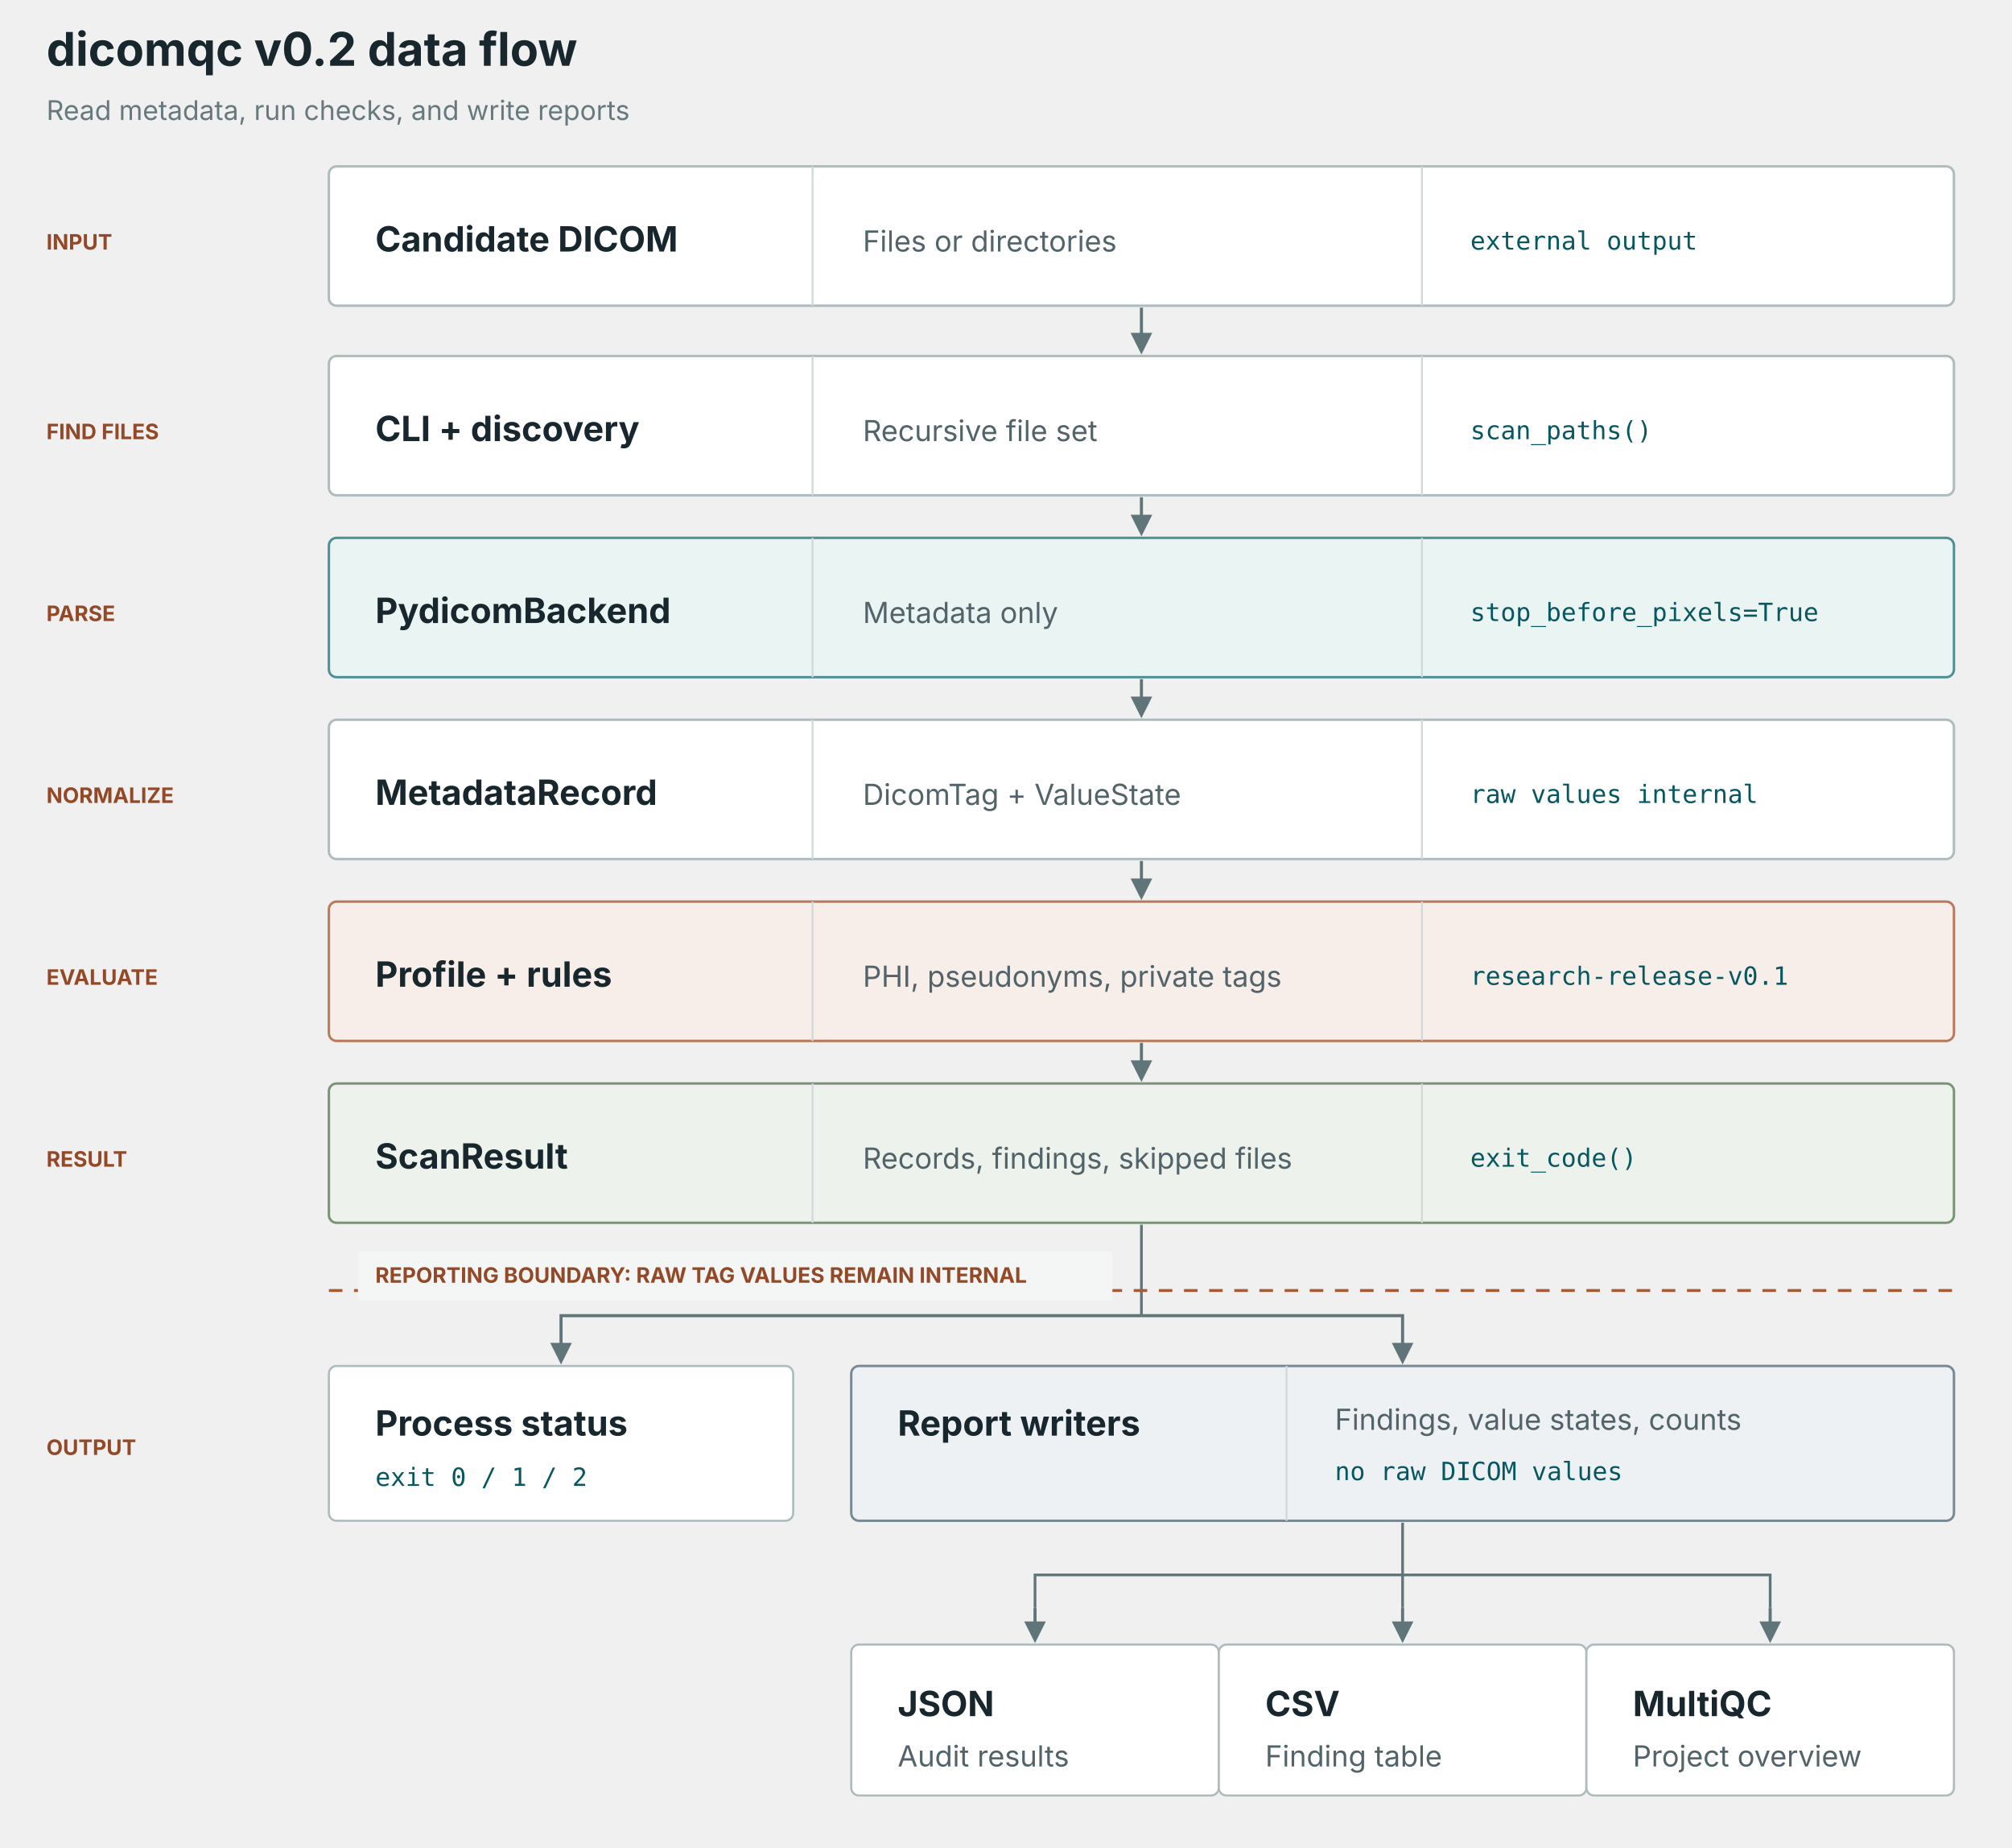
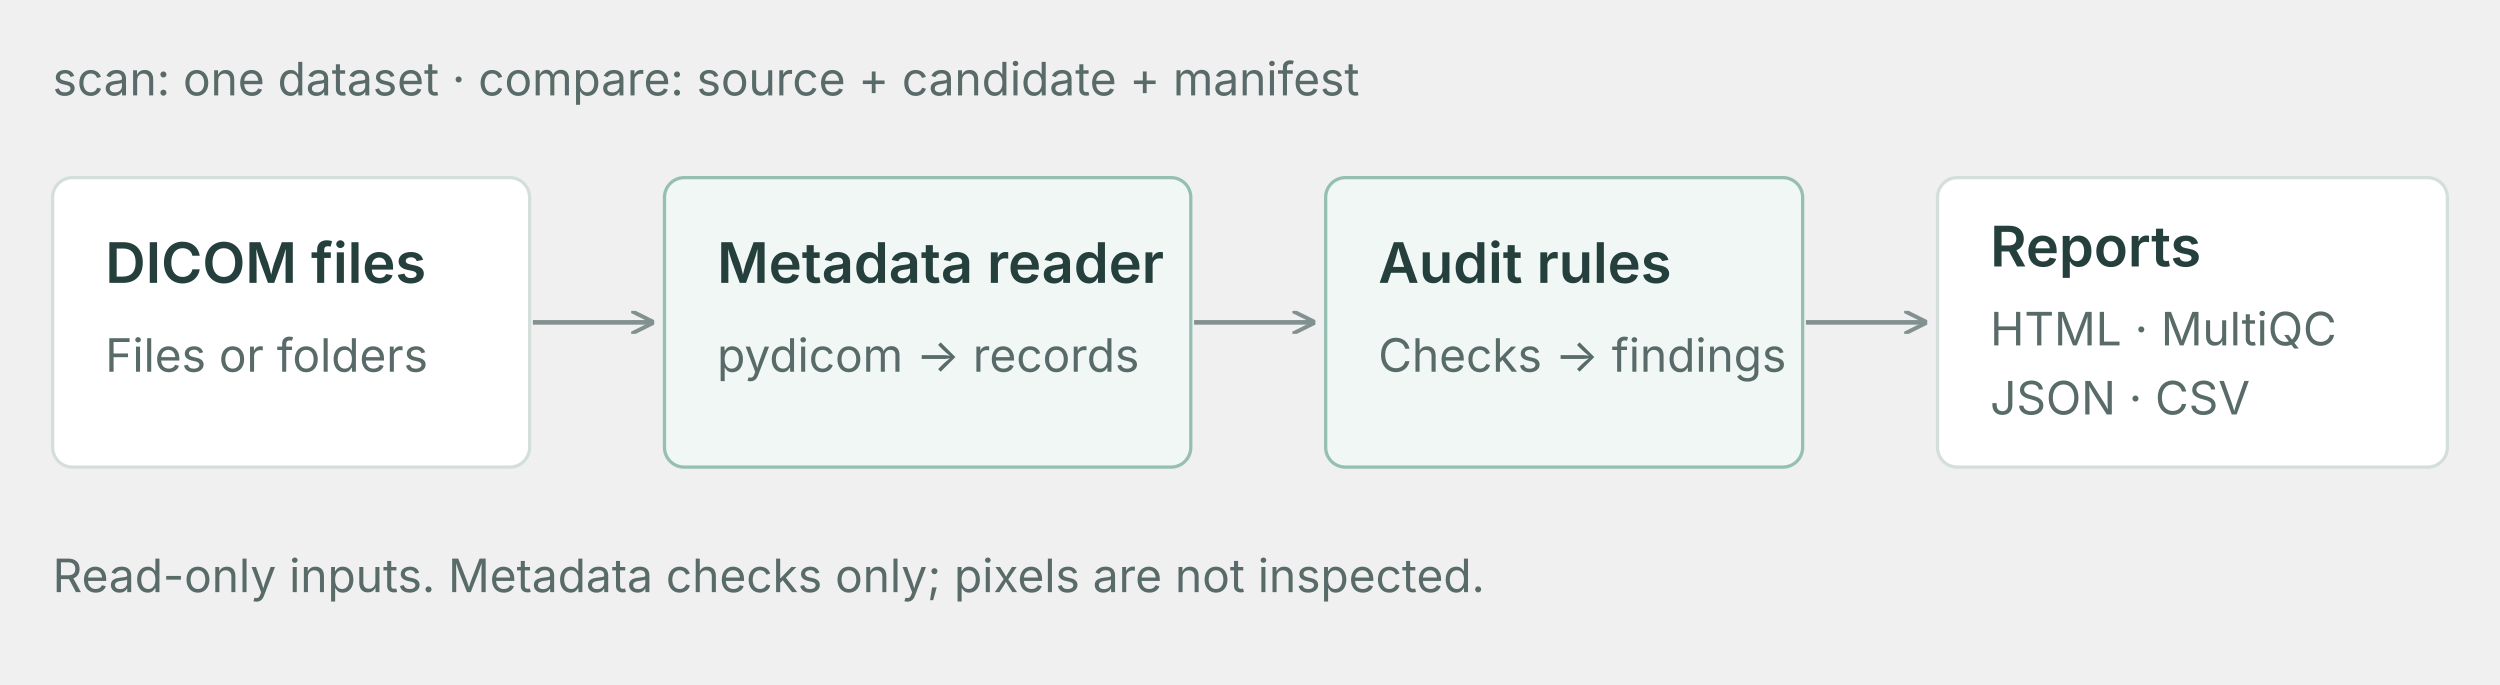
- <svg xmlns="http://www.w3.org/2000/svg" viewBox="0 0 1040 955" role="img" aria-labelledby="title desc">
+ <svg xmlns="http://www.w3.org/2000/svg" viewBox="0 0 760 208" role="img" aria-labelledby="title desc">
  <defs>
-     <marker id="arrow" viewBox="0 0 10 10" refX="8" refY="5" markerWidth="7" markerHeight="7" orient="auto-start-reverse">
-       <path d="M 0 0 L 10 5 L 0 10 z" class="arrowHead" />
+     <marker id="arrow" viewBox="0 0 8 8" refX="7" refY="4" markerWidth="5" markerHeight="5" orient="auto">
+       <path d="m0 0 8 4-8 4" fill="none" stroke="#81918f" stroke-width="1.4" />
    </marker>
    <style>
-       .node { fill: #ffffff; stroke: #adbbbd; stroke-width: 1.25; }
-       .backend { fill: #eaf4f3; stroke: #4e8f96; }
-       .rules { fill: #f7eee9; stroke: #b97858; }
-       .result { fill: #edf3ec; stroke: #789475; }
-       .reporter { fill: #eef1f4; stroke: #788995; }
-       .output { fill: #ffffff; stroke: #adbbbd; stroke-width: 1.1; }
-       .divider { stroke: #d1d9d9; stroke-width: 1; }
-       .flow { fill: none; stroke: #60757a; stroke-width: 1.6; marker-end: url(#arrow); }
-       .branch { fill: none; stroke: #60757a; stroke-width: 1.4; }
-       .arrowHead { fill: #60757a; }
-       .boundary { stroke: #a45c39; stroke-width: 1.5; stroke-dasharray: 7 6; }
-       .boundaryLabel { fill: #f4f6f5; }
-       .pageTitle { fill: #18272e; font: 700 24px Inter, Arial, sans-serif; letter-spacing: 0; }
-       .phase { fill: #934927; font: 700 11px Inter, Arial, sans-serif; letter-spacing: 0; }
-       .nodeTitle { fill: #18272e; font: 700 18px Inter, Arial, sans-serif; letter-spacing: 0; }
-       .detail { fill: #52636a; font: 15px Inter, Arial, sans-serif; letter-spacing: 0; }
-       .code { fill: #075761; font: 13px ui-monospace, SFMono-Regular, Menlo, Consolas, monospace; letter-spacing: 0; }
-       .note { fill: #68797e; font: 14px Inter, Arial, sans-serif; letter-spacing: 0; }
-       .boundaryText { fill: #934927; font: 700 11px Inter, Arial, sans-serif; letter-spacing: 0; }
+       text { font-family: Inter, Arial, sans-serif; }
+       .title { fill: #243f3c; font-size: 17px; font-weight: 600; }
+       .detail { fill: #586b68; font-size: 14px; }
+       .node { fill: #fff; stroke: #d4dfdc; }
+       .core { fill: #f0f7f5; stroke: #96bfb3; }
+       .flow { fill: none; stroke: #81918f; stroke-width: 1.4; marker-end: url(#arrow); }
+       .note { fill: #586b68; font-size: 14px; }
      @media (prefers-color-scheme: dark) {
-         .node, .output { fill: #192125; stroke: #526166; }
-         .backend { fill: #203436; stroke: #70bdc4; }
-         .rules { fill: #352923; stroke: #d28d6b; }
-         .result { fill: #263126; stroke: #91ae8d; }
-         .reporter { fill: #252d33; stroke: #8d9ca6; }
-         .divider { stroke: #465459; }
-         .flow, .branch { stroke: #91a4a7; }
-         .arrowHead { fill: #91a4a7; }
-         .boundary { stroke: #e09b78; }
-         .boundaryLabel { fill: #1d262a; }
-         .pageTitle, .nodeTitle { fill: #edf2f2; }
-         .phase, .boundaryText { fill: #e09b78; }
-         .detail, .note { fill: #aebbbc; }
-         .code { fill: #9bd5d8; }
+         .title { fill: #e5efec; } .detail, .note { fill: #b5c6c1; }
+         .node { fill: #202c29; stroke: #52615b; }
+         .core { fill: #243b33; stroke: #6b9988; }
      }
    </style>
  </defs>
-   <text x="24" y="34" class="pageTitle">dicomqc v0.2 data flow</text>
-   <text x="24" y="62" class="note">Read metadata, run checks, and write reports</text>
-   <text x="24" y="129" class="phase">INPUT</text>
-   <rect x="170" y="86" width="840" height="72" rx="4" class="node" />
-   <line x1="420" y1="86" x2="420" y2="158" class="divider" />
-   <line x1="735" y1="86" x2="735" y2="158" class="divider" />
-   <text x="194" y="130" class="nodeTitle">Candidate DICOM</text>
-   <text x="446" y="130" class="detail">Files or directories</text>
-   <text x="760" y="129" class="code">external output</text>
-   <line x1="590" y1="159" x2="590" y2="181" class="flow" />
-   <text x="24" y="227" class="phase">FIND FILES</text>
-   <rect x="170" y="184" width="840" height="72" rx="4" class="node" />
-   <line x1="420" y1="184" x2="420" y2="256" class="divider" />
-   <line x1="735" y1="184" x2="735" y2="256" class="divider" />
-   <text x="194" y="228" class="nodeTitle">CLI + discovery</text>
-   <text x="446" y="228" class="detail">Recursive file set</text>
-   <text x="760" y="227" class="code">scan_paths()</text>
-   <line x1="590" y1="257" x2="590" y2="275" class="flow" />
-   <text x="24" y="321" class="phase">PARSE</text>
-   <rect x="170" y="278" width="840" height="72" rx="4" class="node backend" />
-   <line x1="420" y1="278" x2="420" y2="350" class="divider" />
-   <line x1="735" y1="278" x2="735" y2="350" class="divider" />
-   <text x="194" y="322" class="nodeTitle">PydicomBackend</text>
-   <text x="446" y="322" class="detail">Metadata only</text>
-   <text x="760" y="321" class="code">stop_before_pixels=True</text>
-   <line x1="590" y1="351" x2="590" y2="369" class="flow" />
-   <text x="24" y="415" class="phase">NORMALIZE</text>
-   <rect x="170" y="372" width="840" height="72" rx="4" class="node" />
-   <line x1="420" y1="372" x2="420" y2="444" class="divider" />
-   <line x1="735" y1="372" x2="735" y2="444" class="divider" />
-   <text x="194" y="416" class="nodeTitle">MetadataRecord</text>
-   <text x="446" y="416" class="detail">DicomTag + ValueState</text>
-   <text x="760" y="415" class="code">raw values internal</text>
-   <line x1="590" y1="445" x2="590" y2="463" class="flow" />
-   <text x="24" y="509" class="phase">EVALUATE</text>
-   <rect x="170" y="466" width="840" height="72" rx="4" class="node rules" />
-   <line x1="420" y1="466" x2="420" y2="538" class="divider" />
-   <line x1="735" y1="466" x2="735" y2="538" class="divider" />
-   <text x="194" y="510" class="nodeTitle">Profile + rules</text>
-   <text x="446" y="510" class="detail">PHI, pseudonyms, private tags</text>
-   <text x="760" y="509" class="code">research-release-v0.1</text>
-   <line x1="590" y1="539" x2="590" y2="557" class="flow" />
-   <text x="24" y="603" class="phase">RESULT</text>
-   <rect x="170" y="560" width="840" height="72" rx="4" class="node result" />
-   <line x1="420" y1="560" x2="420" y2="632" class="divider" />
-   <line x1="735" y1="560" x2="735" y2="632" class="divider" />
-   <text x="194" y="604" class="nodeTitle">ScanResult</text>
-   <text x="446" y="604" class="detail">Records, findings, skipped files</text>
-   <text x="760" y="603" class="code">exit_code()</text>
-   <line x1="590" y1="633" x2="590" y2="680" class="branch" />
-   <line x1="170" y1="667" x2="1010" y2="667" class="boundary" />
-   <rect x="185" y="647" width="390" height="25" class="boundaryLabel" />
-   <text x="194" y="663" class="boundaryText">REPORTING BOUNDARY: RAW TAG VALUES REMAIN INTERNAL</text>
-   <path d="M 590 680 L 290 680 L 290 703" class="flow" />
-   <path d="M 590 680 L 725 680 L 725 703" class="flow" />
-   <text x="24" y="752" class="phase">OUTPUT</text>
-   <rect x="170" y="706" width="240" height="80" rx="4" class="output" />
-   <text x="194" y="742" class="nodeTitle">Process status</text>
-   <text x="194" y="768" class="code">exit 0 / 1 / 2</text>
-   <rect x="440" y="706" width="570" height="80" rx="4" class="node reporter" />
-   <line x1="665" y1="706" x2="665" y2="786" class="divider" />
-   <text x="464" y="742" class="nodeTitle">Report writers</text>
-   <text x="690" y="739" class="detail">Findings, value states, counts</text>
-   <text x="690" y="765" class="code">no raw DICOM values</text>
-   <path d="M 725 787 L 725 814 L 535 814 L 535 831" class="branch" />
-   <path d="M 725 814 L 725 831" class="branch" />
-   <path d="M 725 814 L 915 814 L 915 831" class="branch" />
-   <line x1="535" y1="831" x2="535" y2="847" class="flow" />
-   <line x1="725" y1="831" x2="725" y2="847" class="flow" />
-   <line x1="915" y1="831" x2="915" y2="847" class="flow" />
-   <rect x="440" y="850" width="190" height="78" rx="4" class="output" />
-   <text x="464" y="887" class="nodeTitle">JSON</text>
-   <text x="464" y="913" class="detail">Audit results</text>
-   <rect x="630" y="850" width="190" height="78" rx="4" class="output" />
-   <text x="654" y="887" class="nodeTitle">CSV</text>
-   <text x="654" y="913" class="detail">Finding table</text>
-   <rect x="820" y="850" width="190" height="78" rx="4" class="output" />
-   <text x="844" y="887" class="nodeTitle">MultiQC</text>
-   <text x="844" y="913" class="detail">Project overview</text>
+   <text x="16" y="29" class="note">scan: one dataset · compare: source + candidate + manifest</text>
+   <rect x="16" y="54" width="145" height="88" rx="6" class="node" />
+   <text x="32" y="86" class="title">DICOM files</text>
+   <text x="32" y="113" class="detail">Files or folders</text>
+   <path d="M162 98H198" class="flow" />
+   <rect x="202" y="54" width="160" height="88" rx="6" class="core" />
+   <text x="218" y="86" class="title">Metadata reader</text>
+   <text x="218" y="113" class="detail">pydicom → records</text>
+   <path d="M363 98H399" class="flow" />
+   <rect x="403" y="54" width="145" height="88" rx="6" class="core" />
+   <text x="419" y="86" class="title">Audit rules</text>
+   <text x="419" y="113" class="detail">Checks → findings</text>
+   <path d="M549 98H585" class="flow" />
+   <rect x="589" y="54" width="155" height="88" rx="6" class="node" />
+   <text x="605" y="81" class="title">Reports</text>
+   <text x="605" y="105" class="detail">HTML · MultiQC</text>
+   <text x="605" y="126" class="detail">JSON · CSV</text>
+   <text x="16" y="180" class="note">Read-only inputs. Metadata checks only; pixels are not inspected.</text>
</svg>
